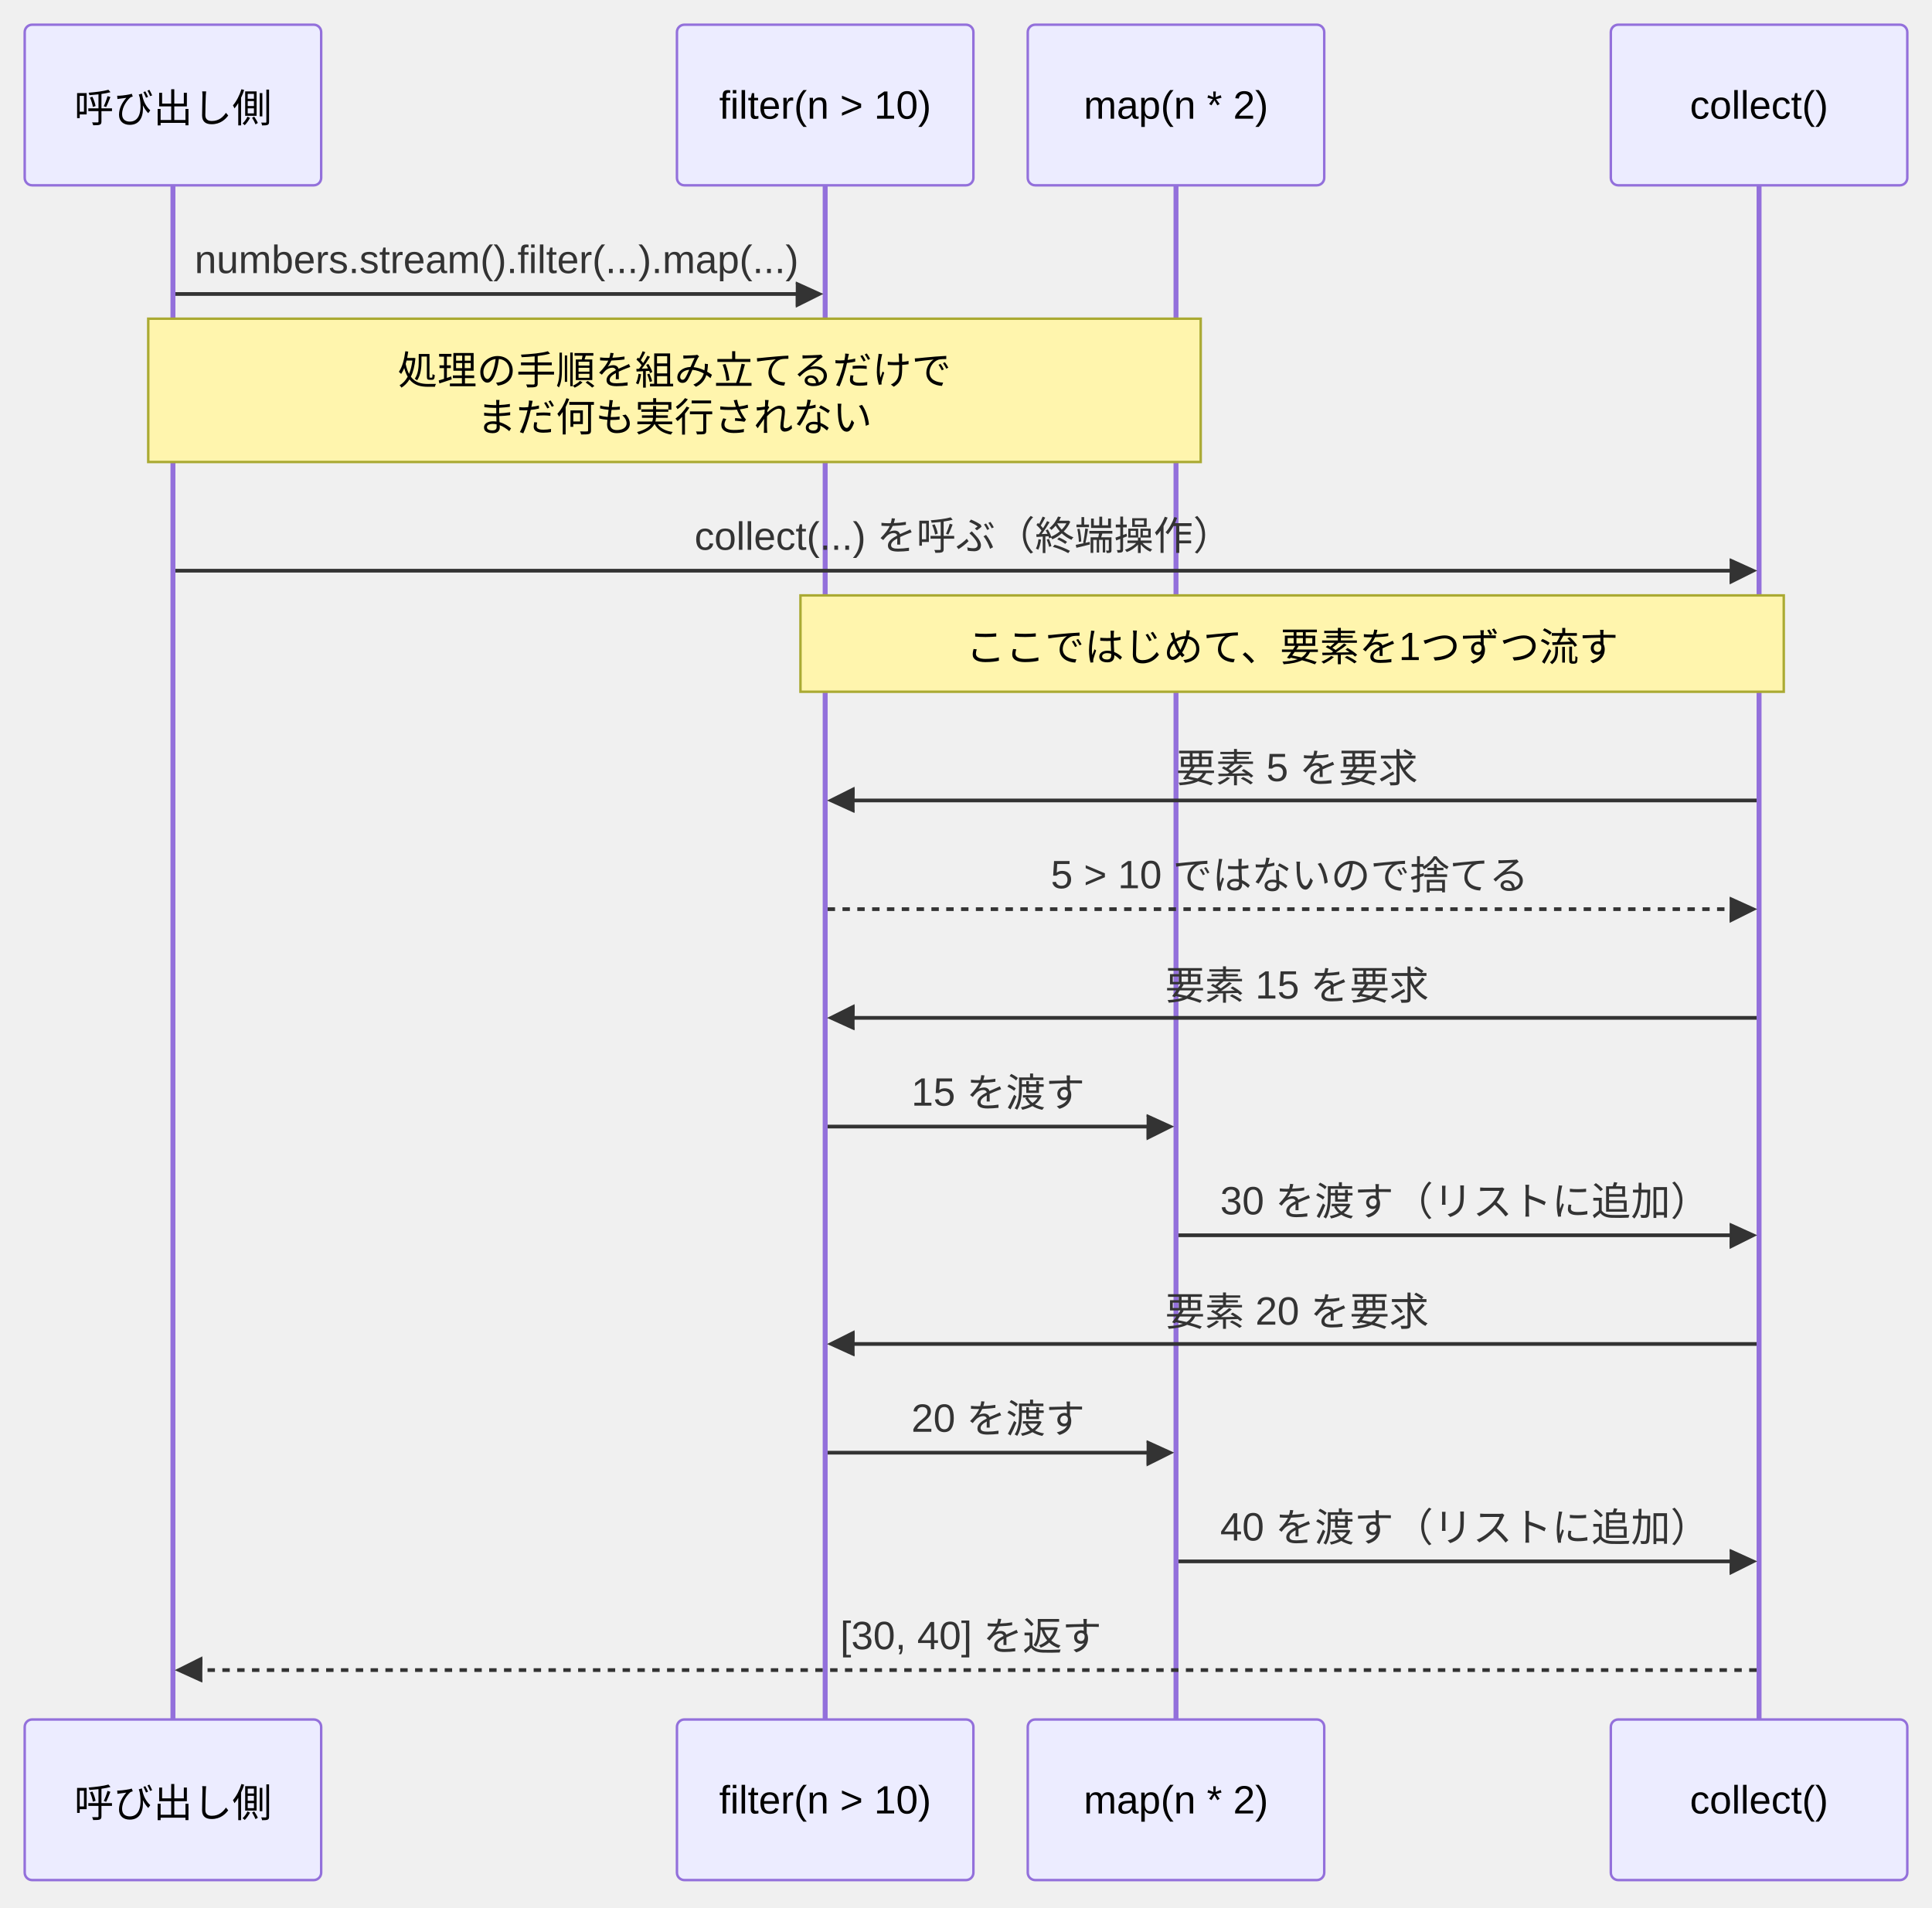
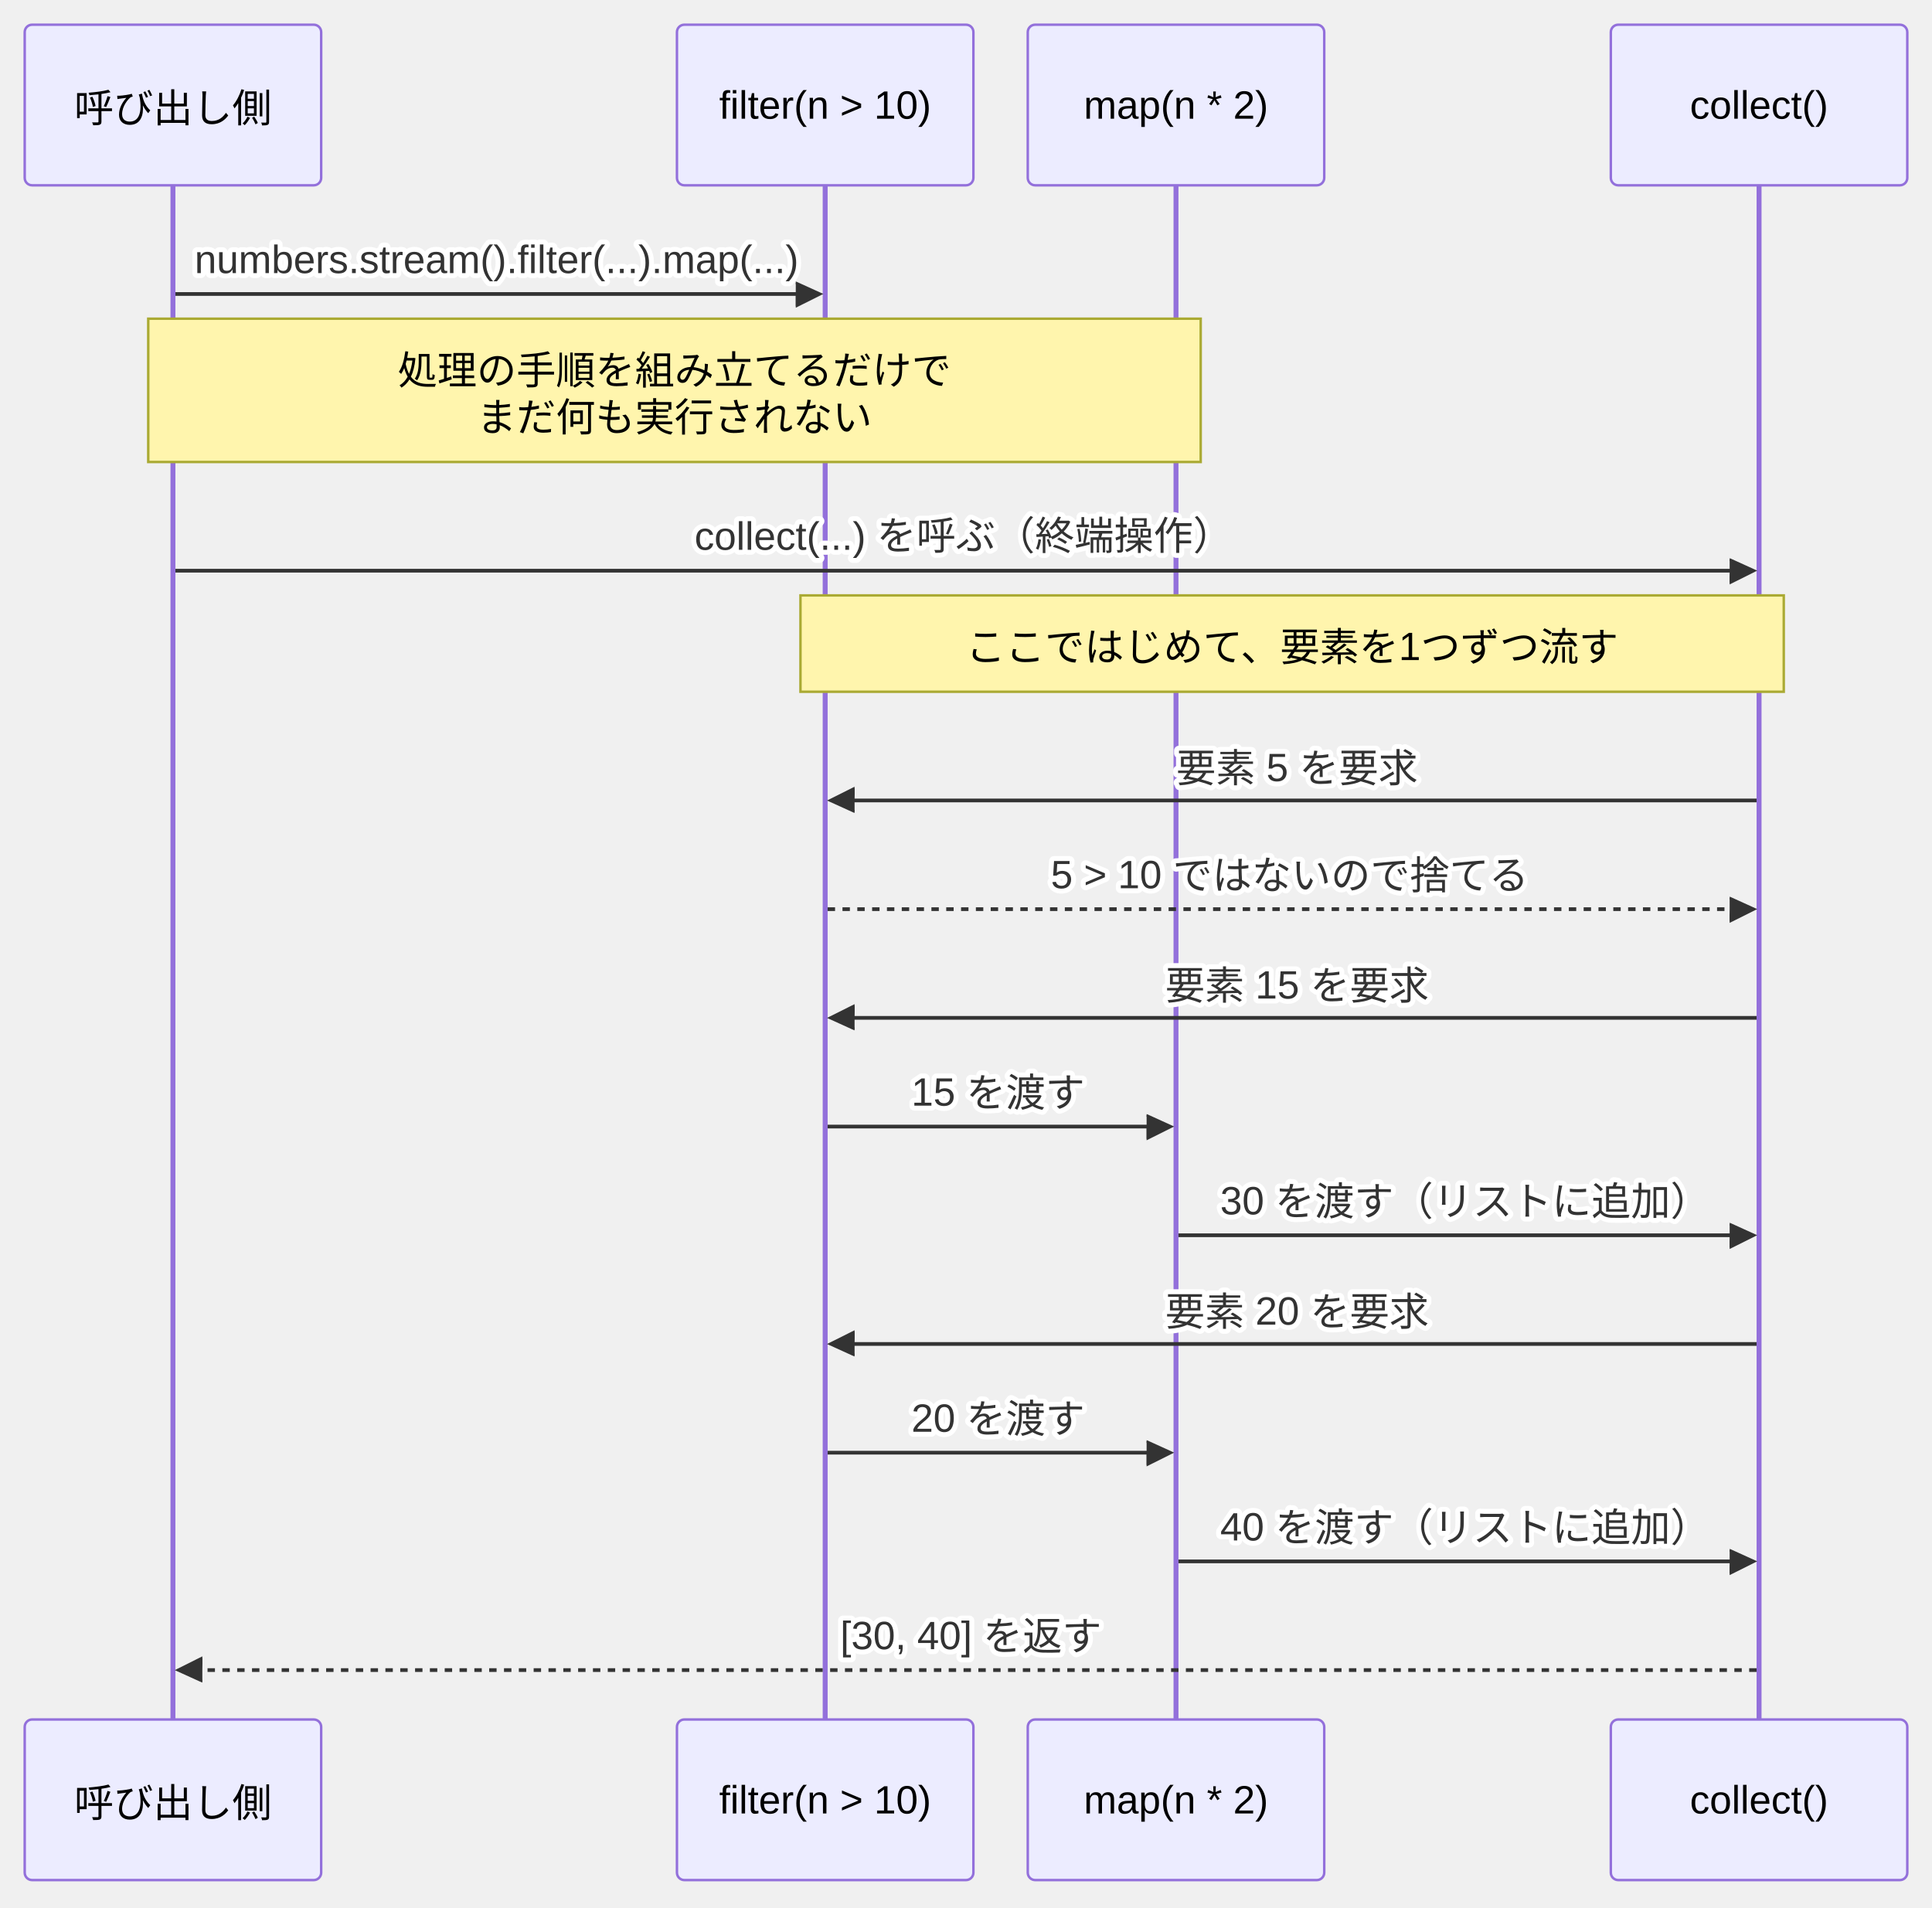
<svg xmlns="http://www.w3.org/2000/svg" id="my-svg" width="782" height="772" viewBox="-10 -10 782 772" role="graphics-document document" aria-roledescription="sequence" style="background-color: white;">
  <g>
    <rect x="642" y="686" fill="#eaeaea" stroke="#666" width="120" height="65" name="C" rx="3" ry="3" class="actor actor-bottom" />
    <text x="702" y="718.5" dominant-baseline="central" alignment-baseline="central" class="actor actor-box" style="text-anchor: middle; font-size: 16px; font-weight: 400;">
      <tspan x="702" dy="0">collect()</tspan>
    </text>
  </g>
  <g>
    <rect x="406" y="686" fill="#eaeaea" stroke="#666" width="120" height="65" name="M" rx="3" ry="3" class="actor actor-bottom" />
    <text x="466" y="718.5" dominant-baseline="central" alignment-baseline="central" class="actor actor-box" style="text-anchor: middle; font-size: 16px; font-weight: 400;">
      <tspan x="466" dy="0">map(n * 2)</tspan>
    </text>
  </g>
  <g>
    <rect x="264" y="686" fill="#eaeaea" stroke="#666" width="120" height="65" name="F" rx="3" ry="3" class="actor actor-bottom" />
    <text x="324" y="718.5" dominant-baseline="central" alignment-baseline="central" class="actor actor-box" style="text-anchor: middle; font-size: 16px; font-weight: 400;">
      <tspan x="324" dy="0">filter(n &gt; 10)</tspan>
    </text>
  </g>
  <g>
    <rect x="0" y="686" fill="#eaeaea" stroke="#666" width="120" height="65" name="Code" rx="3" ry="3" class="actor actor-bottom" />
    <text x="60" y="718.5" dominant-baseline="central" alignment-baseline="central" class="actor actor-box" style="text-anchor: middle; font-size: 16px; font-weight: 400;">
      <tspan x="60" dy="0">呼び出し側</tspan>
    </text>
  </g>
  <g>
    <line id="actor3" x1="702" y1="65" x2="702" y2="686" class="actor-line 200" stroke-width="0.5px" stroke="#999" name="C" data-et="life-line" data-id="C" />
    <g id="root-3" data-et="participant" data-type="participant" data-id="C">
      <rect x="642" y="0" fill="#eaeaea" stroke="#666" width="120" height="65" name="C" rx="3" ry="3" class="actor actor-top" />
      <text x="702" y="32.5" dominant-baseline="central" alignment-baseline="central" class="actor actor-box" style="text-anchor: middle; font-size: 16px; font-weight: 400;">
        <tspan x="702" dy="0">collect()</tspan>
      </text>
    </g>
  </g>
  <g>
    <line id="actor2" x1="466" y1="65" x2="466" y2="686" class="actor-line 200" stroke-width="0.5px" stroke="#999" name="M" data-et="life-line" data-id="M" />
    <g id="root-2" data-et="participant" data-type="participant" data-id="M">
      <rect x="406" y="0" fill="#eaeaea" stroke="#666" width="120" height="65" name="M" rx="3" ry="3" class="actor actor-top" />
      <text x="466" y="32.5" dominant-baseline="central" alignment-baseline="central" class="actor actor-box" style="text-anchor: middle; font-size: 16px; font-weight: 400;">
        <tspan x="466" dy="0">map(n * 2)</tspan>
      </text>
    </g>
  </g>
  <g>
    <line id="actor1" x1="324" y1="65" x2="324" y2="686" class="actor-line 200" stroke-width="0.5px" stroke="#999" name="F" data-et="life-line" data-id="F" />
    <g id="root-1" data-et="participant" data-type="participant" data-id="F">
      <rect x="264" y="0" fill="#eaeaea" stroke="#666" width="120" height="65" name="F" rx="3" ry="3" class="actor actor-top" />
      <text x="324" y="32.5" dominant-baseline="central" alignment-baseline="central" class="actor actor-box" style="text-anchor: middle; font-size: 16px; font-weight: 400;">
        <tspan x="324" dy="0">filter(n &gt; 10)</tspan>
      </text>
    </g>
  </g>
  <g>
    <line id="actor0" x1="60" y1="65" x2="60" y2="686" class="actor-line 200" stroke-width="0.5px" stroke="#999" name="Code" data-et="life-line" data-id="Code" />
    <g id="root-0" data-et="participant" data-type="participant" data-id="Code">
      <rect x="0" y="0" fill="#eaeaea" stroke="#666" width="120" height="65" name="Code" rx="3" ry="3" class="actor actor-top" />
      <text x="60" y="32.5" dominant-baseline="central" alignment-baseline="central" class="actor actor-box" style="text-anchor: middle; font-size: 16px; font-weight: 400;">
        <tspan x="60" dy="0">呼び出し側</tspan>
      </text>
    </g>
  </g>
-   <style>#my-svg{font-family:"trebuchet ms",verdana,arial,sans-serif;font-size:16px;fill:#333;}@keyframes edge-animation-frame{from{stroke-dashoffset:0;}}@keyframes dash{to{stroke-dashoffset:0;}}#my-svg .edge-animation-slow{stroke-dasharray:9,5!important;stroke-dashoffset:900;animation:dash 50s linear infinite;stroke-linecap:round;}#my-svg .edge-animation-fast{stroke-dasharray:9,5!important;stroke-dashoffset:900;animation:dash 20s linear infinite;stroke-linecap:round;}#my-svg .error-icon{fill:#552222;}#my-svg .error-text{fill:#552222;stroke:#552222;}#my-svg .edge-thickness-normal{stroke-width:1px;}#my-svg .edge-thickness-thick{stroke-width:3.5px;}#my-svg .edge-pattern-solid{stroke-dasharray:0;}#my-svg .edge-thickness-invisible{stroke-width:0;fill:none;}#my-svg .edge-pattern-dashed{stroke-dasharray:3;}#my-svg .edge-pattern-dotted{stroke-dasharray:2;}#my-svg .marker{fill:#333333;stroke:#333333;}#my-svg .marker.cross{stroke:#333333;}#my-svg svg{font-family:"trebuchet ms",verdana,arial,sans-serif;font-size:16px;}#my-svg p{margin:0;}#my-svg .actor{stroke:#9370DB;fill:#ECECFF;stroke-width:1;}#my-svg rect.actor.outer-path[data-look="neo"]{filter:drop-shadow(1px 2px 2px rgba(185, 185, 185, 1));}#my-svg rect.note[data-look="neo"]{stroke:#aaaa33;fill:#fff5ad;filter:drop-shadow(1px 2px 2px rgba(185, 185, 185, 1));}#my-svg text.actor&gt;tspan{fill:black;stroke:none;}#my-svg .actor-line{stroke:#9370DB;}#my-svg .innerArc{stroke-width:1.5;stroke-dasharray:none;}#my-svg .messageLine0{stroke-width:1.5;stroke-dasharray:none;stroke:#333;}#my-svg .messageLine1{stroke-width:1.5;stroke-dasharray:2,2;stroke:#333;}#my-svg [id$="-arrowhead"] path{fill:#333;stroke:#333;}#my-svg .sequenceNumber{fill:white;}#my-svg [id$="-sequencenumber"]{fill:#333;}#my-svg [id$="-crosshead"] path{fill:#333;stroke:#333;}#my-svg .messageText{fill:#333;stroke:none;}#my-svg .labelBox{stroke:#9370DB;fill:#ECECFF;filter:none;}#my-svg .labelText,#my-svg .labelText&gt;tspan{fill:black;stroke:none;}#my-svg .loopText,#my-svg .loopText&gt;tspan{fill:black;stroke:none;}#my-svg .sectionTitle,#my-svg .sectionTitle&gt;tspan{fill:black;stroke:none;}#my-svg .loopLine{stroke-width:2px;stroke-dasharray:2,2;stroke:#9370DB;fill:#9370DB;}#my-svg .note{stroke:#aaaa33;fill:#fff5ad;}#my-svg .noteText,#my-svg .noteText&gt;tspan{fill:black;stroke:none;font-weight:normal;}#my-svg .activation0{fill:#f4f4f4;stroke:#666;}#my-svg .activation1{fill:#f4f4f4;stroke:#666;}#my-svg .activation2{fill:#f4f4f4;stroke:#666;}#my-svg .actorPopupMenu{position:absolute;}#my-svg .actorPopupMenuPanel{position:absolute;fill:#ECECFF;box-shadow:0px 8px 16px 0px rgba(0,0,0,0.2);filter:drop-shadow(3px 5px 2px rgb(0 0 0 / 0.4));}#my-svg .actor-man circle,#my-svg line{fill:#ECECFF;stroke-width:2px;}#my-svg g rect.rect{filter:drop-shadow(1px 2px 2px rgba(185, 185, 185, 1));stroke:#9370DB;}#my-svg .node .neo-node{stroke:#9370DB;}#my-svg [data-look="neo"].node rect,#my-svg [data-look="neo"].cluster rect,#my-svg [data-look="neo"].node polygon{stroke:#9370DB;filter:drop-shadow(1px 2px 2px rgba(185, 185, 185, 1));}#my-svg [data-look="neo"].swimlane.cluster rect{filter:none;}#my-svg [data-look="neo"].node path{stroke:#9370DB;stroke-width:1px;}#my-svg [data-look="neo"].node .outer-path{filter:drop-shadow(1px 2px 2px rgba(185, 185, 185, 1));}#my-svg [data-look="neo"].node .neo-line path{stroke:#9370DB;filter:none;}#my-svg [data-look="neo"].node circle{stroke:#9370DB;filter:drop-shadow(1px 2px 2px rgba(185, 185, 185, 1));}#my-svg [data-look="neo"].node circle .state-start{fill:#000000;}#my-svg [data-look="neo"].icon-shape .icon{fill:#9370DB;filter:drop-shadow(1px 2px 2px rgba(185, 185, 185, 1));}#my-svg [data-look="neo"].icon-shape .icon-neo path{stroke:#9370DB;filter:drop-shadow(1px 2px 2px rgba(185, 185, 185, 1));}#my-svg :root{--mermaid-font-family:"trebuchet ms",verdana,arial,sans-serif;}</style>
+   <style>#my-svg{font-family:"trebuchet ms",verdana,arial,sans-serif;font-size:16px;fill:#333;}@keyframes edge-animation-frame{from{stroke-dashoffset:0;}}@keyframes dash{to{stroke-dashoffset:0;}}#my-svg .edge-animation-slow{stroke-dasharray:9,5!important;stroke-dashoffset:900;animation:dash 50s linear infinite;stroke-linecap:round;}#my-svg .edge-animation-fast{stroke-dasharray:9,5!important;stroke-dashoffset:900;animation:dash 20s linear infinite;stroke-linecap:round;}#my-svg .error-icon{fill:#552222;}#my-svg .error-text{fill:#552222;stroke:#552222;}#my-svg .edge-thickness-normal{stroke-width:1px;}#my-svg .edge-thickness-thick{stroke-width:3.5px;}#my-svg .edge-pattern-solid{stroke-dasharray:0;}#my-svg .edge-thickness-invisible{stroke-width:0;fill:none;}#my-svg .edge-pattern-dashed{stroke-dasharray:3;}#my-svg .edge-pattern-dotted{stroke-dasharray:2;}#my-svg .marker{fill:#333333;stroke:#333333;}#my-svg .marker.cross{stroke:#333333;}#my-svg svg{font-family:"trebuchet ms",verdana,arial,sans-serif;font-size:16px;}#my-svg p{margin:0;}#my-svg .actor{stroke:#9370DB;fill:#ECECFF;stroke-width:1;}#my-svg rect.actor.outer-path[data-look="neo"]{filter:drop-shadow(1px 2px 2px rgba(185, 185, 185, 1));}#my-svg rect.note[data-look="neo"]{stroke:#aaaa33;fill:#fff5ad;filter:drop-shadow(1px 2px 2px rgba(185, 185, 185, 1));}#my-svg text.actor&gt;tspan{fill:black;stroke:none;}#my-svg .actor-line{stroke:#9370DB;}#my-svg .innerArc{stroke-width:1.5;stroke-dasharray:none;}#my-svg .messageLine0{stroke-width:1.5;stroke-dasharray:none;stroke:#333;}#my-svg .messageLine1{stroke-width:1.5;stroke-dasharray:2,2;stroke:#333;}#my-svg [id$="-arrowhead"] path{fill:#333;stroke:#333;}#my-svg .sequenceNumber{fill:white;}#my-svg [id$="-sequencenumber"]{fill:#333;}#my-svg [id$="-crosshead"] path{fill:#333;stroke:#333;}#my-svg .messageText{fill:#333;stroke:none;}#my-svg .labelBox{stroke:#9370DB;fill:#ECECFF;filter:none;}#my-svg .labelText,#my-svg .labelText&gt;tspan{fill:black;stroke:none;}#my-svg .loopText,#my-svg .loopText&gt;tspan{fill:black;stroke:none;}#my-svg .sectionTitle,#my-svg .sectionTitle&gt;tspan{fill:black;stroke:none;}#my-svg .loopLine{stroke-width:2px;stroke-dasharray:2,2;stroke:#9370DB;fill:#9370DB;}#my-svg .note{stroke:#aaaa33;fill:#fff5ad;}#my-svg .noteText,#my-svg .noteText&gt;tspan{fill:black;stroke:none;font-weight:normal;}#my-svg .activation0{fill:#f4f4f4;stroke:#666;}#my-svg .activation1{fill:#f4f4f4;stroke:#666;}#my-svg .activation2{fill:#f4f4f4;stroke:#666;}#my-svg .actorPopupMenu{position:absolute;}#my-svg .actorPopupMenuPanel{position:absolute;fill:#ECECFF;box-shadow:0px 8px 16px 0px rgba(0,0,0,0.2);filter:drop-shadow(3px 5px 2px rgb(0 0 0 / 0.4));}#my-svg .actor-man circle,#my-svg line{fill:#ECECFF;stroke-width:2px;}#my-svg g rect.rect{filter:drop-shadow(1px 2px 2px rgba(185, 185, 185, 1));stroke:#9370DB;}#my-svg .node .neo-node{stroke:#9370DB;}#my-svg [data-look="neo"].node rect,#my-svg [data-look="neo"].cluster rect,#my-svg [data-look="neo"].node polygon{stroke:#9370DB;filter:drop-shadow(1px 2px 2px rgba(185, 185, 185, 1));}#my-svg [data-look="neo"].swimlane.cluster rect{filter:none;}#my-svg [data-look="neo"].node path{stroke:#9370DB;stroke-width:1px;}#my-svg [data-look="neo"].node .outer-path{filter:drop-shadow(1px 2px 2px rgba(185, 185, 185, 1));}#my-svg [data-look="neo"].node .neo-line path{stroke:#9370DB;filter:none;}#my-svg [data-look="neo"].node circle{stroke:#9370DB;filter:drop-shadow(1px 2px 2px rgba(185, 185, 185, 1));}#my-svg [data-look="neo"].node circle .state-start{fill:#000000;}#my-svg [data-look="neo"].icon-shape .icon{fill:#9370DB;filter:drop-shadow(1px 2px 2px rgba(185, 185, 185, 1));}#my-svg [data-look="neo"].icon-shape .icon-neo path{stroke:#9370DB;filter:drop-shadow(1px 2px 2px rgba(185, 185, 185, 1));}#my-svg .messageText,#my-svg .loopText,#my-svg .labelText,#my-svg .edgeLabel text,#my-svg .relationshipLabel,#my-svg .tick text{paint-order:stroke;stroke:rgb(255, 255, 255);stroke-width:4px;stroke-linejoin:round;}#my-svg :root{--mermaid-font-family:"trebuchet ms",verdana,arial,sans-serif;}</style>
  <g />
  <defs>
    <symbol id="my-svg-computer" width="24" height="24">
      <path transform="scale(.5)" d="M2 2v13h20v-13h-20zm18 11h-16v-9h16v9zm-10.228 6l.466-1h3.524l.467 1h-4.457zm14.228 3h-24l2-6h2.104l-1.33 4h18.45l-1.297-4h2.073l2 6zm-5-10h-14v-7h14v7z" />
    </symbol>
  </defs>
  <defs>
    <symbol id="my-svg-database" fill-rule="evenodd" clip-rule="evenodd">
      <path transform="scale(.5)" d="M12.258.001l.256.004.255.005.253.008.251.01.249.012.247.015.246.016.242.019.241.02.239.023.236.024.233.027.231.028.229.031.225.032.223.034.22.036.217.038.214.04.211.041.208.043.205.045.201.046.198.048.194.05.191.051.187.053.183.054.18.056.175.057.172.059.168.06.163.061.16.063.155.064.15.066.074.033.073.033.071.034.07.034.069.035.068.035.067.035.066.035.064.036.064.036.062.036.06.036.06.037.058.037.058.037.055.038.055.038.053.038.052.038.051.039.05.039.048.039.047.039.045.04.044.04.043.04.041.04.04.041.039.041.037.041.036.041.034.041.033.042.032.042.03.042.029.042.027.042.026.043.024.043.023.043.021.043.02.043.018.044.017.043.015.044.013.044.012.044.011.045.009.044.007.045.006.045.004.045.002.045.001.045v17l-.001.045-.002.045-.004.045-.006.045-.007.045-.009.044-.011.045-.012.044-.013.044-.015.044-.017.043-.018.044-.02.043-.021.043-.023.043-.024.043-.026.043-.027.042-.029.042-.03.042-.032.042-.033.042-.034.041-.036.041-.037.041-.039.041-.04.041-.041.04-.043.04-.044.04-.045.04-.047.039-.048.039-.05.039-.051.039-.052.038-.053.038-.055.038-.055.038-.058.037-.058.037-.06.037-.06.036-.062.036-.064.036-.064.036-.066.035-.067.035-.068.035-.069.035-.07.034-.071.034-.073.033-.074.033-.15.066-.155.064-.16.063-.163.061-.168.06-.172.059-.175.057-.18.056-.183.054-.187.053-.191.051-.194.05-.198.048-.201.046-.205.045-.208.043-.211.041-.214.04-.217.038-.22.036-.223.034-.225.032-.229.031-.231.028-.233.027-.236.024-.239.023-.241.02-.242.019-.246.016-.247.015-.249.012-.251.01-.253.008-.255.005-.256.004-.258.001-.258-.001-.256-.004-.255-.005-.253-.008-.251-.01-.249-.012-.247-.015-.245-.016-.243-.019-.241-.02-.238-.023-.236-.024-.234-.027-.231-.028-.228-.031-.226-.032-.223-.034-.22-.036-.217-.038-.214-.04-.211-.041-.208-.043-.204-.045-.201-.046-.198-.048-.195-.05-.19-.051-.187-.053-.184-.054-.179-.056-.176-.057-.172-.059-.167-.06-.164-.061-.159-.063-.155-.064-.151-.066-.074-.033-.072-.033-.072-.034-.07-.034-.069-.035-.068-.035-.067-.035-.066-.035-.064-.036-.063-.036-.062-.036-.061-.036-.06-.037-.058-.037-.057-.037-.056-.038-.055-.038-.053-.038-.052-.038-.051-.039-.049-.039-.049-.039-.046-.039-.046-.04-.044-.04-.043-.04-.041-.04-.04-.041-.039-.041-.037-.041-.036-.041-.034-.041-.033-.042-.032-.042-.03-.042-.029-.042-.027-.042-.026-.043-.024-.043-.023-.043-.021-.043-.02-.043-.018-.044-.017-.043-.015-.044-.013-.044-.012-.044-.011-.045-.009-.044-.007-.045-.006-.045-.004-.045-.002-.045-.001-.045v-17l.001-.045.002-.045.004-.045.006-.045.007-.045.009-.044.011-.045.012-.044.013-.044.015-.044.017-.043.018-.044.02-.043.021-.043.023-.043.024-.043.026-.043.027-.042.029-.042.03-.042.032-.042.033-.042.034-.041.036-.041.037-.041.039-.041.04-.041.041-.04.043-.04.044-.04.046-.04.046-.039.049-.039.049-.039.051-.039.052-.038.053-.038.055-.038.056-.038.057-.037.058-.037.06-.037.061-.036.062-.036.063-.036.064-.036.066-.035.067-.035.068-.035.069-.035.07-.034.072-.034.072-.033.074-.033.151-.066.155-.064.159-.063.164-.061.167-.06.172-.059.176-.057.179-.056.184-.054.187-.053.19-.051.195-.05.198-.048.201-.046.204-.045.208-.043.211-.041.214-.04.217-.038.22-.036.223-.034.226-.032.228-.031.231-.028.234-.027.236-.024.238-.023.241-.02.243-.019.245-.016.247-.015.249-.012.251-.01.253-.008.255-.005.256-.004.258-.001.258.001zm-9.258 20.499v.01l.001.021.003.021.004.022.005.021.006.022.007.022.009.023.01.022.011.023.012.023.013.023.015.023.016.024.017.023.018.024.019.024.021.024.022.025.023.024.024.025.052.049.056.05.061.051.066.051.07.051.075.051.079.052.084.052.088.052.092.052.097.052.102.051.105.052.11.052.114.051.119.051.123.051.127.05.131.05.135.05.139.048.144.049.147.047.152.047.155.047.16.045.163.045.167.043.171.043.176.041.178.041.183.039.187.039.19.037.194.035.197.035.202.033.204.031.209.03.212.029.216.027.219.025.222.024.226.021.23.02.233.018.236.016.24.015.243.012.246.01.249.008.253.005.256.004.259.001.26-.001.257-.004.254-.005.25-.008.247-.011.244-.012.241-.014.237-.016.233-.018.231-.021.226-.021.224-.024.22-.026.216-.027.212-.028.21-.031.205-.031.202-.034.198-.034.194-.036.191-.037.187-.039.183-.04.179-.04.175-.042.172-.043.168-.044.163-.045.16-.046.155-.046.152-.047.148-.048.143-.049.139-.049.136-.05.131-.05.126-.05.123-.051.118-.052.114-.051.11-.052.106-.052.101-.052.096-.052.092-.052.088-.053.083-.051.079-.052.074-.052.07-.051.065-.051.06-.051.056-.05.051-.05.023-.024.023-.025.021-.024.02-.024.019-.024.018-.024.017-.024.015-.023.014-.024.013-.023.012-.023.01-.023.01-.022.008-.022.006-.022.006-.022.004-.022.004-.021.001-.021.001-.021v-4.127l-.077.055-.08.053-.083.054-.085.053-.087.052-.09.052-.093.051-.095.05-.097.05-.1.049-.102.049-.105.048-.106.047-.109.047-.111.046-.114.045-.115.045-.118.044-.12.043-.122.042-.124.042-.126.041-.128.04-.13.04-.132.038-.134.038-.135.037-.138.037-.139.035-.142.035-.143.034-.144.033-.147.032-.148.031-.15.03-.151.03-.153.029-.154.027-.156.027-.158.026-.159.025-.161.024-.162.023-.163.022-.165.021-.166.02-.167.019-.169.018-.169.017-.171.016-.173.015-.173.014-.175.013-.175.012-.177.011-.178.01-.179.008-.179.008-.181.006-.182.005-.182.004-.184.003-.184.002h-.37l-.184-.002-.184-.003-.182-.004-.182-.005-.181-.006-.179-.008-.179-.008-.178-.01-.176-.011-.176-.012-.175-.013-.173-.014-.172-.015-.171-.016-.17-.017-.169-.018-.167-.019-.166-.02-.165-.021-.163-.022-.162-.023-.161-.024-.159-.025-.157-.026-.156-.027-.155-.027-.153-.029-.151-.03-.15-.03-.148-.031-.146-.032-.145-.033-.143-.034-.141-.035-.14-.035-.137-.037-.136-.037-.134-.038-.132-.038-.13-.04-.128-.04-.126-.041-.124-.042-.122-.042-.12-.044-.117-.043-.116-.045-.113-.045-.112-.046-.109-.047-.106-.047-.105-.048-.102-.049-.1-.049-.097-.05-.095-.05-.093-.052-.09-.051-.087-.052-.085-.053-.083-.054-.08-.054-.077-.054v4.127zm0-5.654v.011l.001.021.003.021.004.021.005.022.006.022.007.022.009.022.01.022.011.023.012.023.013.023.015.024.016.023.017.024.018.024.019.024.021.024.022.024.023.025.024.024.052.05.056.05.061.05.066.051.07.051.075.052.079.051.084.052.088.052.092.052.097.052.102.052.105.052.11.051.114.051.119.052.123.05.127.051.131.05.135.049.139.049.144.048.147.048.152.047.155.046.16.045.163.045.167.044.171.042.176.042.178.04.183.04.187.038.19.037.194.036.197.034.202.033.204.032.209.03.212.028.216.027.219.025.222.024.226.022.23.02.233.018.236.016.24.014.243.012.246.01.249.008.253.006.256.003.259.001.26-.001.257-.003.254-.006.25-.008.247-.01.244-.012.241-.015.237-.016.233-.018.231-.02.226-.022.224-.024.22-.025.216-.027.212-.029.21-.03.205-.032.202-.033.198-.035.194-.036.191-.037.187-.039.183-.039.179-.041.175-.042.172-.043.168-.044.163-.045.16-.045.155-.047.152-.047.148-.048.143-.048.139-.05.136-.049.131-.05.126-.051.123-.051.118-.051.114-.052.11-.052.106-.052.101-.052.096-.052.092-.052.088-.052.083-.052.079-.052.074-.051.07-.052.065-.051.06-.05.056-.051.051-.049.023-.025.023-.024.021-.025.02-.024.019-.024.018-.024.017-.024.015-.023.014-.023.013-.024.012-.022.01-.023.01-.023.008-.022.006-.022.006-.022.004-.021.004-.022.001-.021.001-.021v-4.139l-.077.054-.08.054-.083.054-.085.052-.087.053-.09.051-.093.051-.095.051-.097.05-.1.049-.102.049-.105.048-.106.047-.109.047-.111.046-.114.045-.115.044-.118.044-.12.044-.122.042-.124.042-.126.041-.128.04-.13.039-.132.039-.134.038-.135.037-.138.036-.139.036-.142.035-.143.033-.144.033-.147.033-.148.031-.15.03-.151.03-.153.028-.154.028-.156.027-.158.026-.159.025-.161.024-.162.023-.163.022-.165.021-.166.02-.167.019-.169.018-.169.017-.171.016-.173.015-.173.014-.175.013-.175.012-.177.011-.178.009-.179.009-.179.007-.181.007-.182.005-.182.004-.184.003-.184.002h-.37l-.184-.002-.184-.003-.182-.004-.182-.005-.181-.007-.179-.007-.179-.009-.178-.009-.176-.011-.176-.012-.175-.013-.173-.014-.172-.015-.171-.016-.17-.017-.169-.018-.167-.019-.166-.02-.165-.021-.163-.022-.162-.023-.161-.024-.159-.025-.157-.026-.156-.027-.155-.028-.153-.028-.151-.03-.15-.03-.148-.031-.146-.033-.145-.033-.143-.033-.141-.035-.14-.036-.137-.036-.136-.037-.134-.038-.132-.039-.13-.039-.128-.04-.126-.041-.124-.042-.122-.043-.12-.043-.117-.044-.116-.044-.113-.046-.112-.046-.109-.046-.106-.047-.105-.048-.102-.049-.1-.049-.097-.05-.095-.051-.093-.051-.09-.051-.087-.053-.085-.052-.083-.054-.08-.054-.077-.054v4.139zm0-5.666v.011l.001.02.003.022.004.021.005.022.006.021.007.022.009.023.01.022.011.023.012.023.013.023.015.023.016.024.017.024.018.023.019.024.021.025.022.024.023.024.024.025.052.05.056.05.061.05.066.051.07.051.075.052.079.051.084.052.088.052.092.052.097.052.102.052.105.051.11.052.114.051.119.051.123.051.127.05.131.05.135.05.139.049.144.048.147.048.152.047.155.046.16.045.163.045.167.043.171.043.176.042.178.04.183.04.187.038.19.037.194.036.197.034.202.033.204.032.209.03.212.028.216.027.219.025.222.024.226.021.23.02.233.018.236.017.24.014.243.012.246.01.249.008.253.006.256.003.259.001.26-.001.257-.003.254-.006.25-.008.247-.01.244-.013.241-.014.237-.016.233-.018.231-.02.226-.022.224-.024.22-.025.216-.027.212-.029.21-.03.205-.032.202-.033.198-.035.194-.036.191-.037.187-.039.183-.039.179-.041.175-.042.172-.043.168-.044.163-.045.16-.045.155-.047.152-.047.148-.048.143-.049.139-.049.136-.049.131-.051.126-.05.123-.051.118-.052.114-.051.11-.052.106-.052.101-.052.096-.052.092-.052.088-.052.083-.052.079-.052.074-.052.07-.051.065-.051.06-.051.056-.05.051-.049.023-.025.023-.025.021-.024.02-.024.019-.024.018-.024.017-.024.015-.023.014-.024.013-.023.012-.023.01-.022.01-.023.008-.022.006-.022.006-.022.004-.022.004-.021.001-.021.001-.021v-4.153l-.077.054-.08.054-.083.053-.085.053-.087.053-.09.051-.093.051-.095.051-.097.05-.1.049-.102.048-.105.048-.106.048-.109.046-.111.046-.114.046-.115.044-.118.044-.12.043-.122.043-.124.042-.126.041-.128.04-.13.039-.132.039-.134.038-.135.037-.138.036-.139.036-.142.034-.143.034-.144.033-.147.032-.148.032-.15.03-.151.03-.153.028-.154.028-.156.027-.158.026-.159.024-.161.024-.162.023-.163.023-.165.021-.166.02-.167.019-.169.018-.169.017-.171.016-.173.015-.173.014-.175.013-.175.012-.177.01-.178.01-.179.009-.179.007-.181.006-.182.006-.182.004-.184.003-.184.001-.185.001-.185-.001-.184-.001-.184-.003-.182-.004-.182-.006-.181-.006-.179-.007-.179-.009-.178-.01-.176-.01-.176-.012-.175-.013-.173-.014-.172-.015-.171-.016-.17-.017-.169-.018-.167-.019-.166-.02-.165-.021-.163-.023-.162-.023-.161-.024-.159-.024-.157-.026-.156-.027-.155-.028-.153-.028-.151-.03-.15-.03-.148-.032-.146-.032-.145-.033-.143-.034-.141-.034-.14-.036-.137-.036-.136-.037-.134-.038-.132-.039-.13-.039-.128-.041-.126-.041-.124-.041-.122-.043-.12-.043-.117-.044-.116-.044-.113-.046-.112-.046-.109-.046-.106-.048-.105-.048-.102-.048-.1-.05-.097-.049-.095-.051-.093-.051-.09-.052-.087-.052-.085-.053-.083-.053-.08-.054-.077-.054v4.153zm8.74-8.179l-.257.004-.254.005-.25.008-.247.011-.244.012-.241.014-.237.016-.233.018-.231.021-.226.022-.224.023-.22.026-.216.027-.212.028-.21.031-.205.032-.202.033-.198.034-.194.036-.191.038-.187.038-.183.04-.179.041-.175.042-.172.043-.168.043-.163.045-.16.046-.155.046-.152.048-.148.048-.143.048-.139.049-.136.05-.131.05-.126.051-.123.051-.118.051-.114.052-.11.052-.106.052-.101.052-.096.052-.092.052-.088.052-.083.052-.079.052-.074.051-.07.052-.065.051-.06.05-.056.05-.051.05-.023.025-.023.024-.021.024-.02.025-.019.024-.018.024-.017.023-.015.024-.014.023-.013.023-.012.023-.01.023-.01.022-.008.022-.006.023-.006.021-.004.022-.004.021-.001.021-.001.021.001.021.001.021.004.021.004.022.006.021.006.023.008.022.01.022.01.023.012.023.013.023.014.023.015.024.017.023.018.024.019.024.02.025.021.024.023.024.023.025.051.05.056.05.06.05.065.051.07.052.074.051.079.052.083.052.088.052.092.052.096.052.101.052.106.052.11.052.114.052.118.051.123.051.126.051.131.05.136.05.139.049.143.048.148.048.152.048.155.046.16.046.163.045.168.043.172.043.175.042.179.041.183.04.187.038.191.038.194.036.198.034.202.033.205.032.21.031.212.028.216.027.22.026.224.023.226.022.231.021.233.018.237.016.241.014.244.012.247.011.25.008.254.005.257.004.26.001.26-.001.257-.004.254-.005.25-.008.247-.011.244-.012.241-.014.237-.016.233-.018.231-.021.226-.022.224-.023.22-.026.216-.027.212-.028.21-.031.205-.032.202-.033.198-.034.194-.036.191-.038.187-.038.183-.04.179-.041.175-.042.172-.043.168-.043.163-.045.16-.046.155-.046.152-.048.148-.048.143-.048.139-.049.136-.05.131-.05.126-.051.123-.051.118-.051.114-.052.11-.052.106-.052.101-.052.096-.052.092-.052.088-.052.083-.052.079-.052.074-.051.07-.052.065-.051.06-.05.056-.05.051-.05.023-.025.023-.024.021-.024.02-.025.019-.024.018-.024.017-.023.015-.024.014-.023.013-.023.012-.023.01-.023.01-.022.008-.022.006-.023.006-.021.004-.022.004-.021.001-.021.001-.021-.001-.021-.001-.021-.004-.021-.004-.022-.006-.021-.006-.023-.008-.022-.01-.022-.01-.023-.012-.023-.013-.023-.014-.023-.015-.024-.017-.023-.018-.024-.019-.024-.02-.025-.021-.024-.023-.024-.023-.025-.051-.05-.056-.05-.06-.05-.065-.051-.07-.052-.074-.051-.079-.052-.083-.052-.088-.052-.092-.052-.096-.052-.101-.052-.106-.052-.11-.052-.114-.052-.118-.051-.123-.051-.126-.051-.131-.05-.136-.05-.139-.049-.143-.048-.148-.048-.152-.048-.155-.046-.16-.046-.163-.045-.168-.043-.172-.043-.175-.042-.179-.041-.183-.04-.187-.038-.191-.038-.194-.036-.198-.034-.202-.033-.205-.032-.21-.031-.212-.028-.216-.027-.22-.026-.224-.023-.226-.022-.231-.021-.233-.018-.237-.016-.241-.014-.244-.012-.247-.011-.25-.008-.254-.005-.257-.004-.26-.001-.26.001z" />
    </symbol>
  </defs>
  <defs>
    <symbol id="my-svg-clock" width="24" height="24">
      <path transform="scale(.5)" d="M12 2c5.514 0 10 4.486 10 10s-4.486 10-10 10-10-4.486-10-10 4.486-10 10-10zm0-2c-6.627 0-12 5.373-12 12s5.373 12 12 12 12-5.373 12-12-5.373-12-12-12zm5.848 12.459c.202.038.202.333.001.372-1.907.361-6.045 1.111-6.547 1.111-.719 0-1.301-.582-1.301-1.301 0-.512.77-5.447 1.125-7.445.034-.192.312-.181.343.014l.985 6.238 5.394 1.011z" />
    </symbol>
  </defs>
  <defs>
    <marker id="my-svg-arrowhead" refX="7.9" refY="5" markerUnits="userSpaceOnUse" markerWidth="12" markerHeight="12" orient="auto-start-reverse">
      <path d="M -1 0 L 10 5 L 0 10 z" />
    </marker>
  </defs>
  <defs>
    <marker id="my-svg-crosshead" markerWidth="15" markerHeight="8" orient="auto" refX="4" refY="4.5">
      <path fill="none" stroke="#000000" stroke-width="1pt" d="M 1,2 L 6,7 M 6,2 L 1,7" style="stroke-dasharray: 0, 0;" />
    </marker>
  </defs>
  <defs>
    <marker id="my-svg-filled-head" refX="15.5" refY="7" markerWidth="20" markerHeight="28" orient="auto">
      <path d="M 18,7 L9,13 L14,7 L9,1 Z" />
    </marker>
  </defs>
  <defs>
    <marker id="my-svg-sequencenumber" refX="15" refY="15" markerWidth="60" markerHeight="40" orient="auto">
      <circle cx="15" cy="15" r="6" />
    </marker>
  </defs>
  <defs>
    <marker id="my-svg-solidTopArrowHead" refX="7.9" refY="7.25" markerUnits="userSpaceOnUse" markerWidth="12" markerHeight="12" orient="auto-start-reverse">
      <path d="M 0 0 L 10 8 L 0 8 z" />
    </marker>
  </defs>
  <defs>
    <marker id="my-svg-solidBottomArrowHead" refX="7.9" refY="0.75" markerUnits="userSpaceOnUse" markerWidth="12" markerHeight="12" orient="auto-start-reverse">
      <path d="M 0 0 L 10 0 L 0 8 z" />
    </marker>
  </defs>
  <defs>
    <marker id="my-svg-stickTopArrowHead" refX="7.5" refY="7" markerUnits="userSpaceOnUse" markerWidth="12" markerHeight="12" orient="auto-start-reverse">
      <path d="M 0 0 L 7 7" stroke="black" stroke-width="1.5" fill="none" />
    </marker>
  </defs>
  <defs>
    <marker id="my-svg-stickBottomArrowHead" refX="7.5" refY="0" markerUnits="userSpaceOnUse" markerWidth="12" markerHeight="12" orient="auto-start-reverse">
      <path d="M 0 7 L 7 0" stroke="black" stroke-width="1.5" fill="none" />
    </marker>
  </defs>
  <g data-et="note" data-id="i1">
    <rect x="50" y="119" fill="#EDF2AE" stroke="#666" width="426" height="58" class="note" />
    <text x="263" y="124" text-anchor="middle" dominant-baseline="middle" alignment-baseline="middle" class="noteText" dy="1em" style="font-size: 16px; font-weight: 400;">
      <tspan x="263">処理の手順を組み立てるだけで</tspan>
    </text>
    <text x="263" y="143" text-anchor="middle" dominant-baseline="middle" alignment-baseline="middle" class="noteText" dy="1em" style="font-size: 16px; font-weight: 400;">
      <tspan x="263">まだ何も実行されない</tspan>
    </text>
  </g>
  <g data-et="note" data-id="i3">
    <rect x="314" y="231" fill="#EDF2AE" stroke="#666" width="398" height="39" class="note" />
    <text x="513" y="236" text-anchor="middle" dominant-baseline="middle" alignment-baseline="middle" class="noteText" dy="1em" style="font-size: 16px; font-weight: 400;">
      <tspan x="513">ここではじめて、要素を1つずつ流す</tspan>
    </text>
  </g>
  <text x="191" y="80" text-anchor="middle" dominant-baseline="middle" alignment-baseline="middle" class="messageText" dy="1em" style="font-size: 16px; font-weight: 400;">numbers.stream().filter(...).map(...)</text>
  <line x1="61" y1="109" x2="320" y2="109" class="messageLine0" data-et="message" data-id="i0" data-from="Code" data-to="F" stroke-width="2" stroke="none" marker-end="url(#my-svg-arrowhead)" style="fill: none;" />
  <text x="380" y="192" text-anchor="middle" dominant-baseline="middle" alignment-baseline="middle" class="messageText" dy="1em" style="font-size: 16px; font-weight: 400;">collect(...) を呼ぶ（終端操作）</text>
  <line x1="61" y1="221" x2="698" y2="221" class="messageLine0" data-et="message" data-id="i2" data-from="Code" data-to="C" stroke-width="2" stroke="none" marker-end="url(#my-svg-arrowhead)" style="fill: none;" />
  <text x="515" y="285" text-anchor="middle" dominant-baseline="middle" alignment-baseline="middle" class="messageText" dy="1em" style="font-size: 16px; font-weight: 400;">要素 5 を要求</text>
  <line x1="701" y1="314" x2="328" y2="314" class="messageLine0" data-et="message" data-id="i4" data-from="C" data-to="F" stroke-width="2" stroke="none" marker-end="url(#my-svg-arrowhead)" style="fill: none;" />
  <text x="512" y="329" text-anchor="middle" dominant-baseline="middle" alignment-baseline="middle" class="messageText" dy="1em" style="font-size: 16px; font-weight: 400;">5 &gt; 10 ではないので捨てる</text>
  <line x1="325" y1="358" x2="698" y2="358" class="messageLine1" data-et="message" data-id="i5" data-from="F" data-to="C" stroke-width="2" stroke="none" marker-end="url(#my-svg-arrowhead)" style="stroke-dasharray: 3, 3; fill: none;" />
  <text x="515" y="373" text-anchor="middle" dominant-baseline="middle" alignment-baseline="middle" class="messageText" dy="1em" style="font-size: 16px; font-weight: 400;">要素 15 を要求</text>
  <line x1="701" y1="402" x2="328" y2="402" class="messageLine0" data-et="message" data-id="i6" data-from="C" data-to="F" stroke-width="2" stroke="none" marker-end="url(#my-svg-arrowhead)" style="fill: none;" />
  <text x="394" y="417" text-anchor="middle" dominant-baseline="middle" alignment-baseline="middle" class="messageText" dy="1em" style="font-size: 16px; font-weight: 400;">15 を渡す</text>
  <line x1="325" y1="446" x2="462" y2="446" class="messageLine0" data-et="message" data-id="i7" data-from="F" data-to="M" stroke-width="2" stroke="none" marker-end="url(#my-svg-arrowhead)" style="fill: none;" />
  <text x="583" y="461" text-anchor="middle" dominant-baseline="middle" alignment-baseline="middle" class="messageText" dy="1em" style="font-size: 16px; font-weight: 400;">30 を渡す（リストに追加）</text>
  <line x1="467" y1="490" x2="698" y2="490" class="messageLine0" data-et="message" data-id="i8" data-from="M" data-to="C" stroke-width="2" stroke="none" marker-end="url(#my-svg-arrowhead)" style="fill: none;" />
  <text x="515" y="505" text-anchor="middle" dominant-baseline="middle" alignment-baseline="middle" class="messageText" dy="1em" style="font-size: 16px; font-weight: 400;">要素 20 を要求</text>
  <line x1="701" y1="534" x2="328" y2="534" class="messageLine0" data-et="message" data-id="i9" data-from="C" data-to="F" stroke-width="2" stroke="none" marker-end="url(#my-svg-arrowhead)" style="fill: none;" />
  <text x="394" y="549" text-anchor="middle" dominant-baseline="middle" alignment-baseline="middle" class="messageText" dy="1em" style="font-size: 16px; font-weight: 400;">20 を渡す</text>
  <line x1="325" y1="578" x2="462" y2="578" class="messageLine0" data-et="message" data-id="i10" data-from="F" data-to="M" stroke-width="2" stroke="none" marker-end="url(#my-svg-arrowhead)" style="fill: none;" />
  <text x="583" y="593" text-anchor="middle" dominant-baseline="middle" alignment-baseline="middle" class="messageText" dy="1em" style="font-size: 16px; font-weight: 400;">40 を渡す（リストに追加）</text>
  <line x1="467" y1="622" x2="698" y2="622" class="messageLine0" data-et="message" data-id="i11" data-from="M" data-to="C" stroke-width="2" stroke="none" marker-end="url(#my-svg-arrowhead)" style="fill: none;" />
  <text x="383" y="637" text-anchor="middle" dominant-baseline="middle" alignment-baseline="middle" class="messageText" dy="1em" style="font-size: 16px; font-weight: 400;">[30, 40] を返す</text>
  <line x1="701" y1="666" x2="64" y2="666" class="messageLine1" data-et="message" data-id="i12" data-from="C" data-to="Code" stroke-width="2" stroke="none" marker-end="url(#my-svg-arrowhead)" style="stroke-dasharray: 3, 3; fill: none;" />
</svg>
